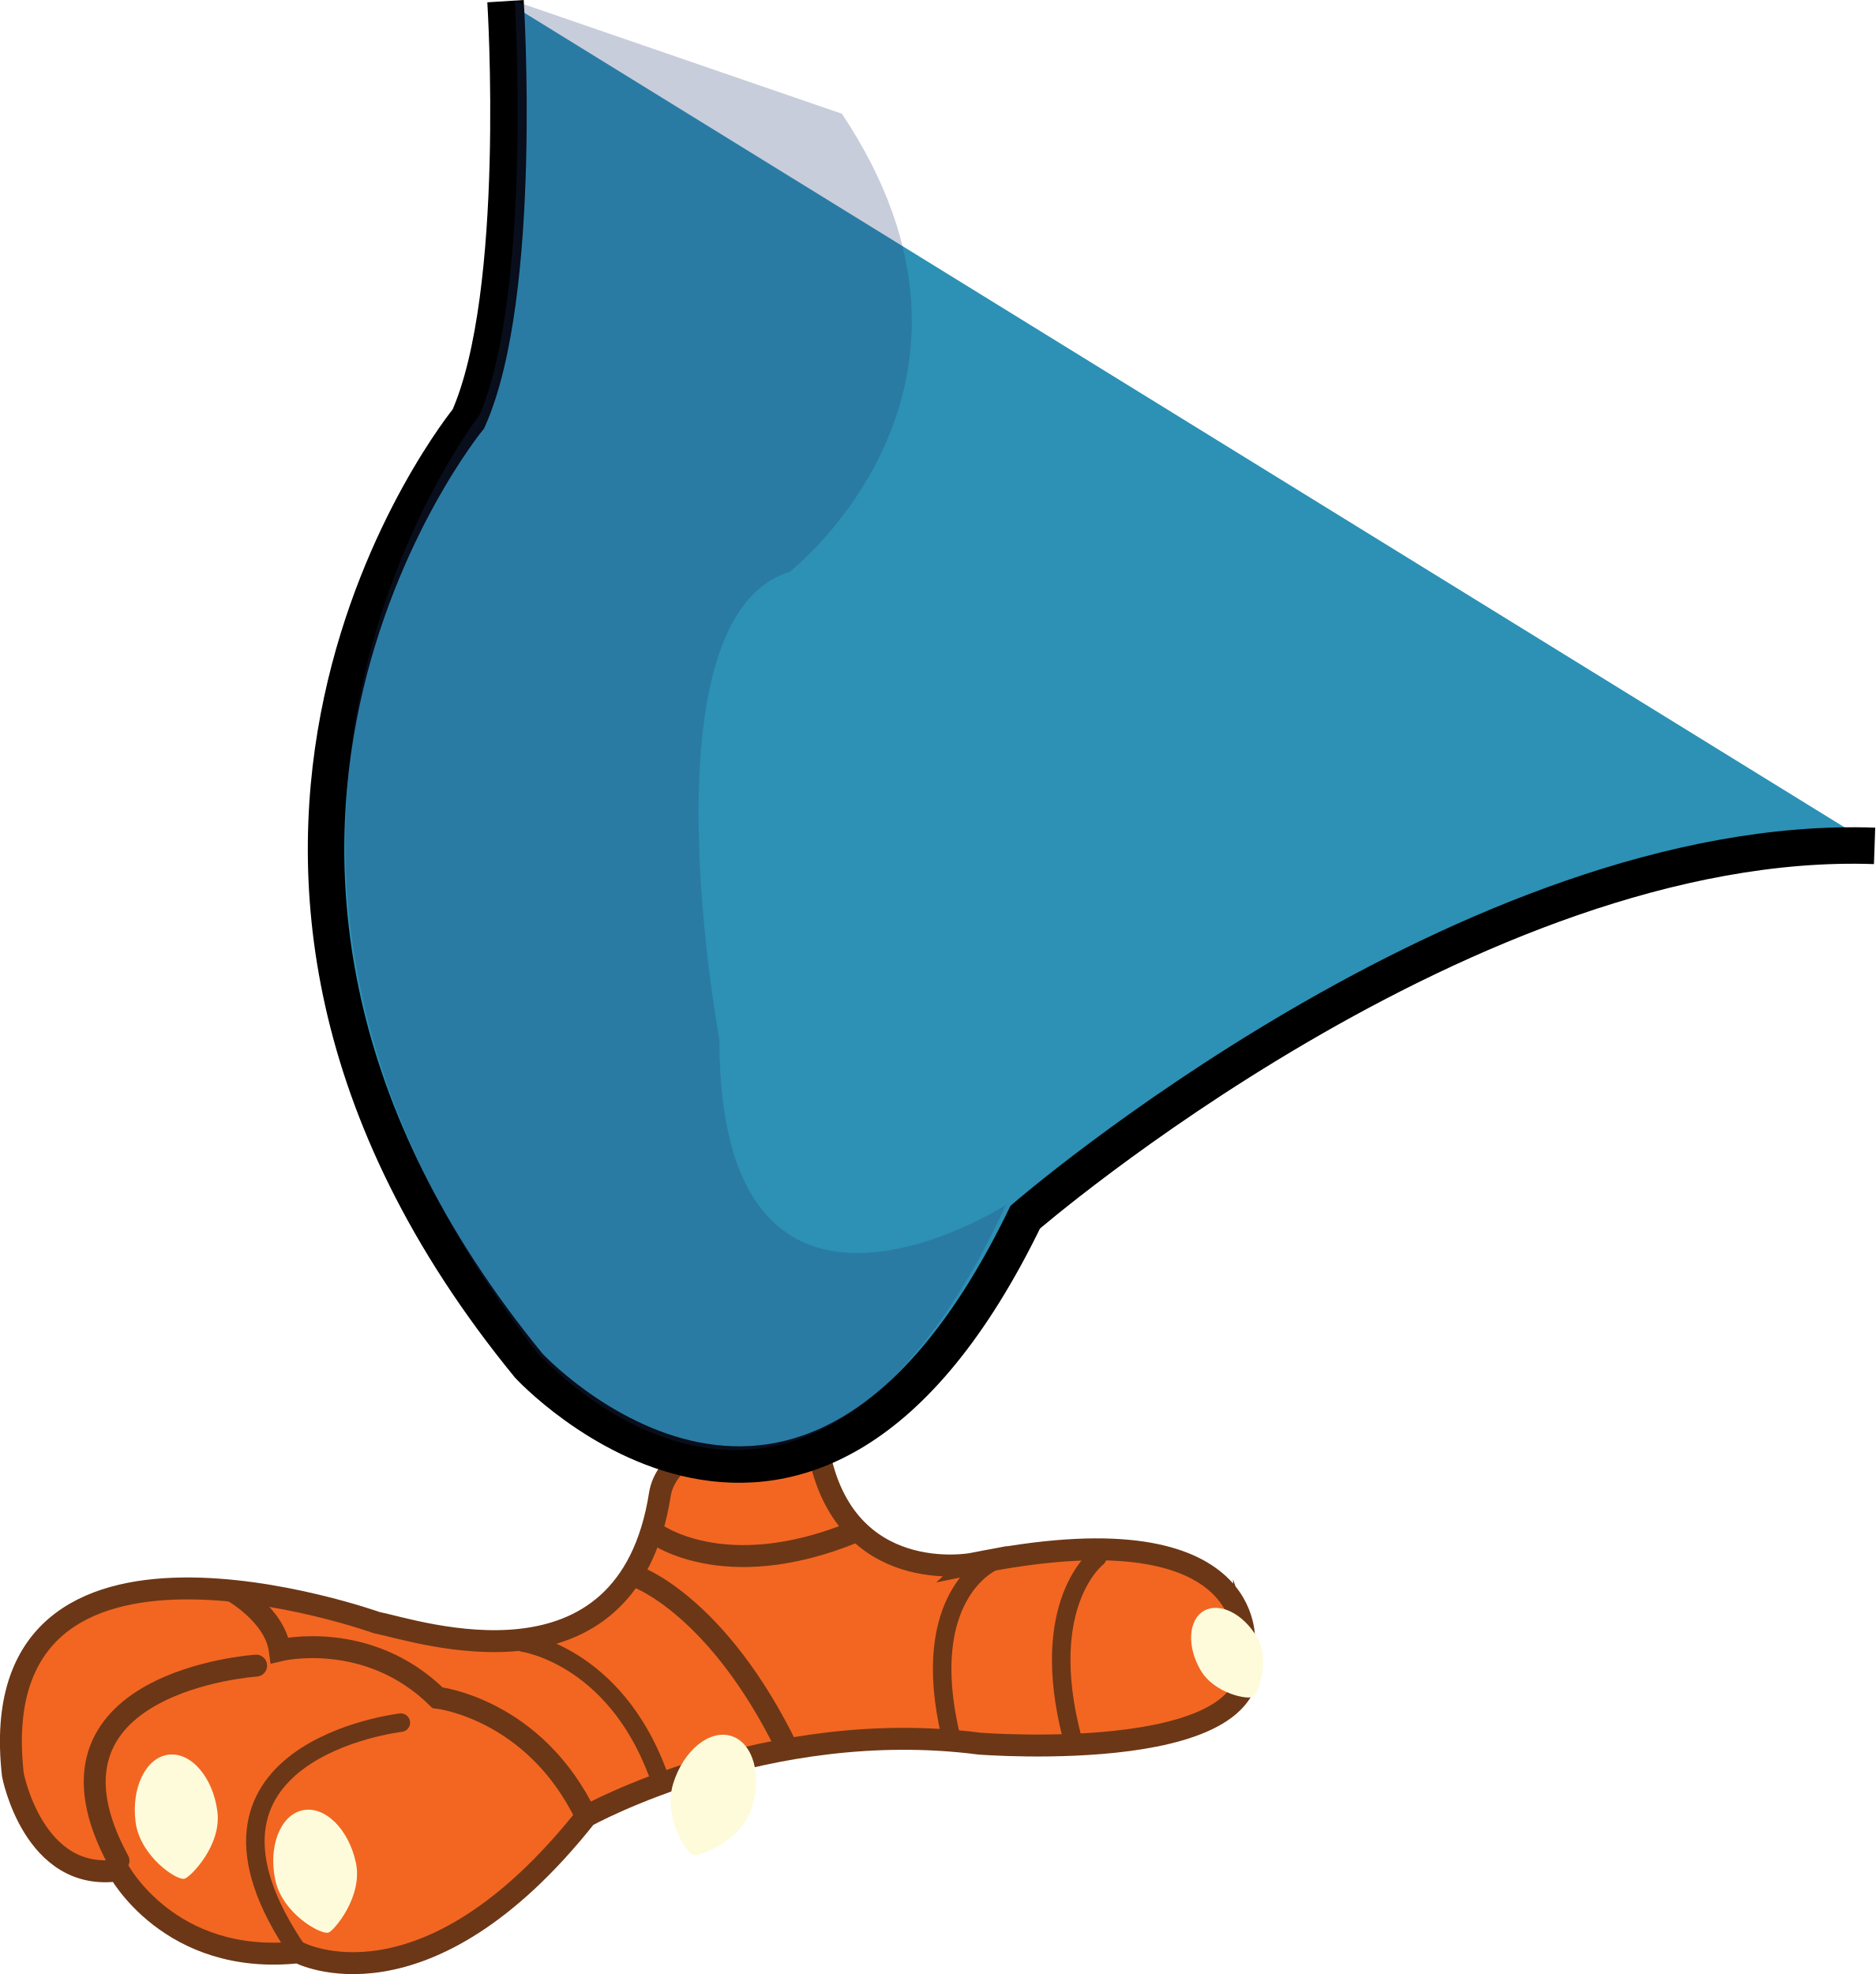
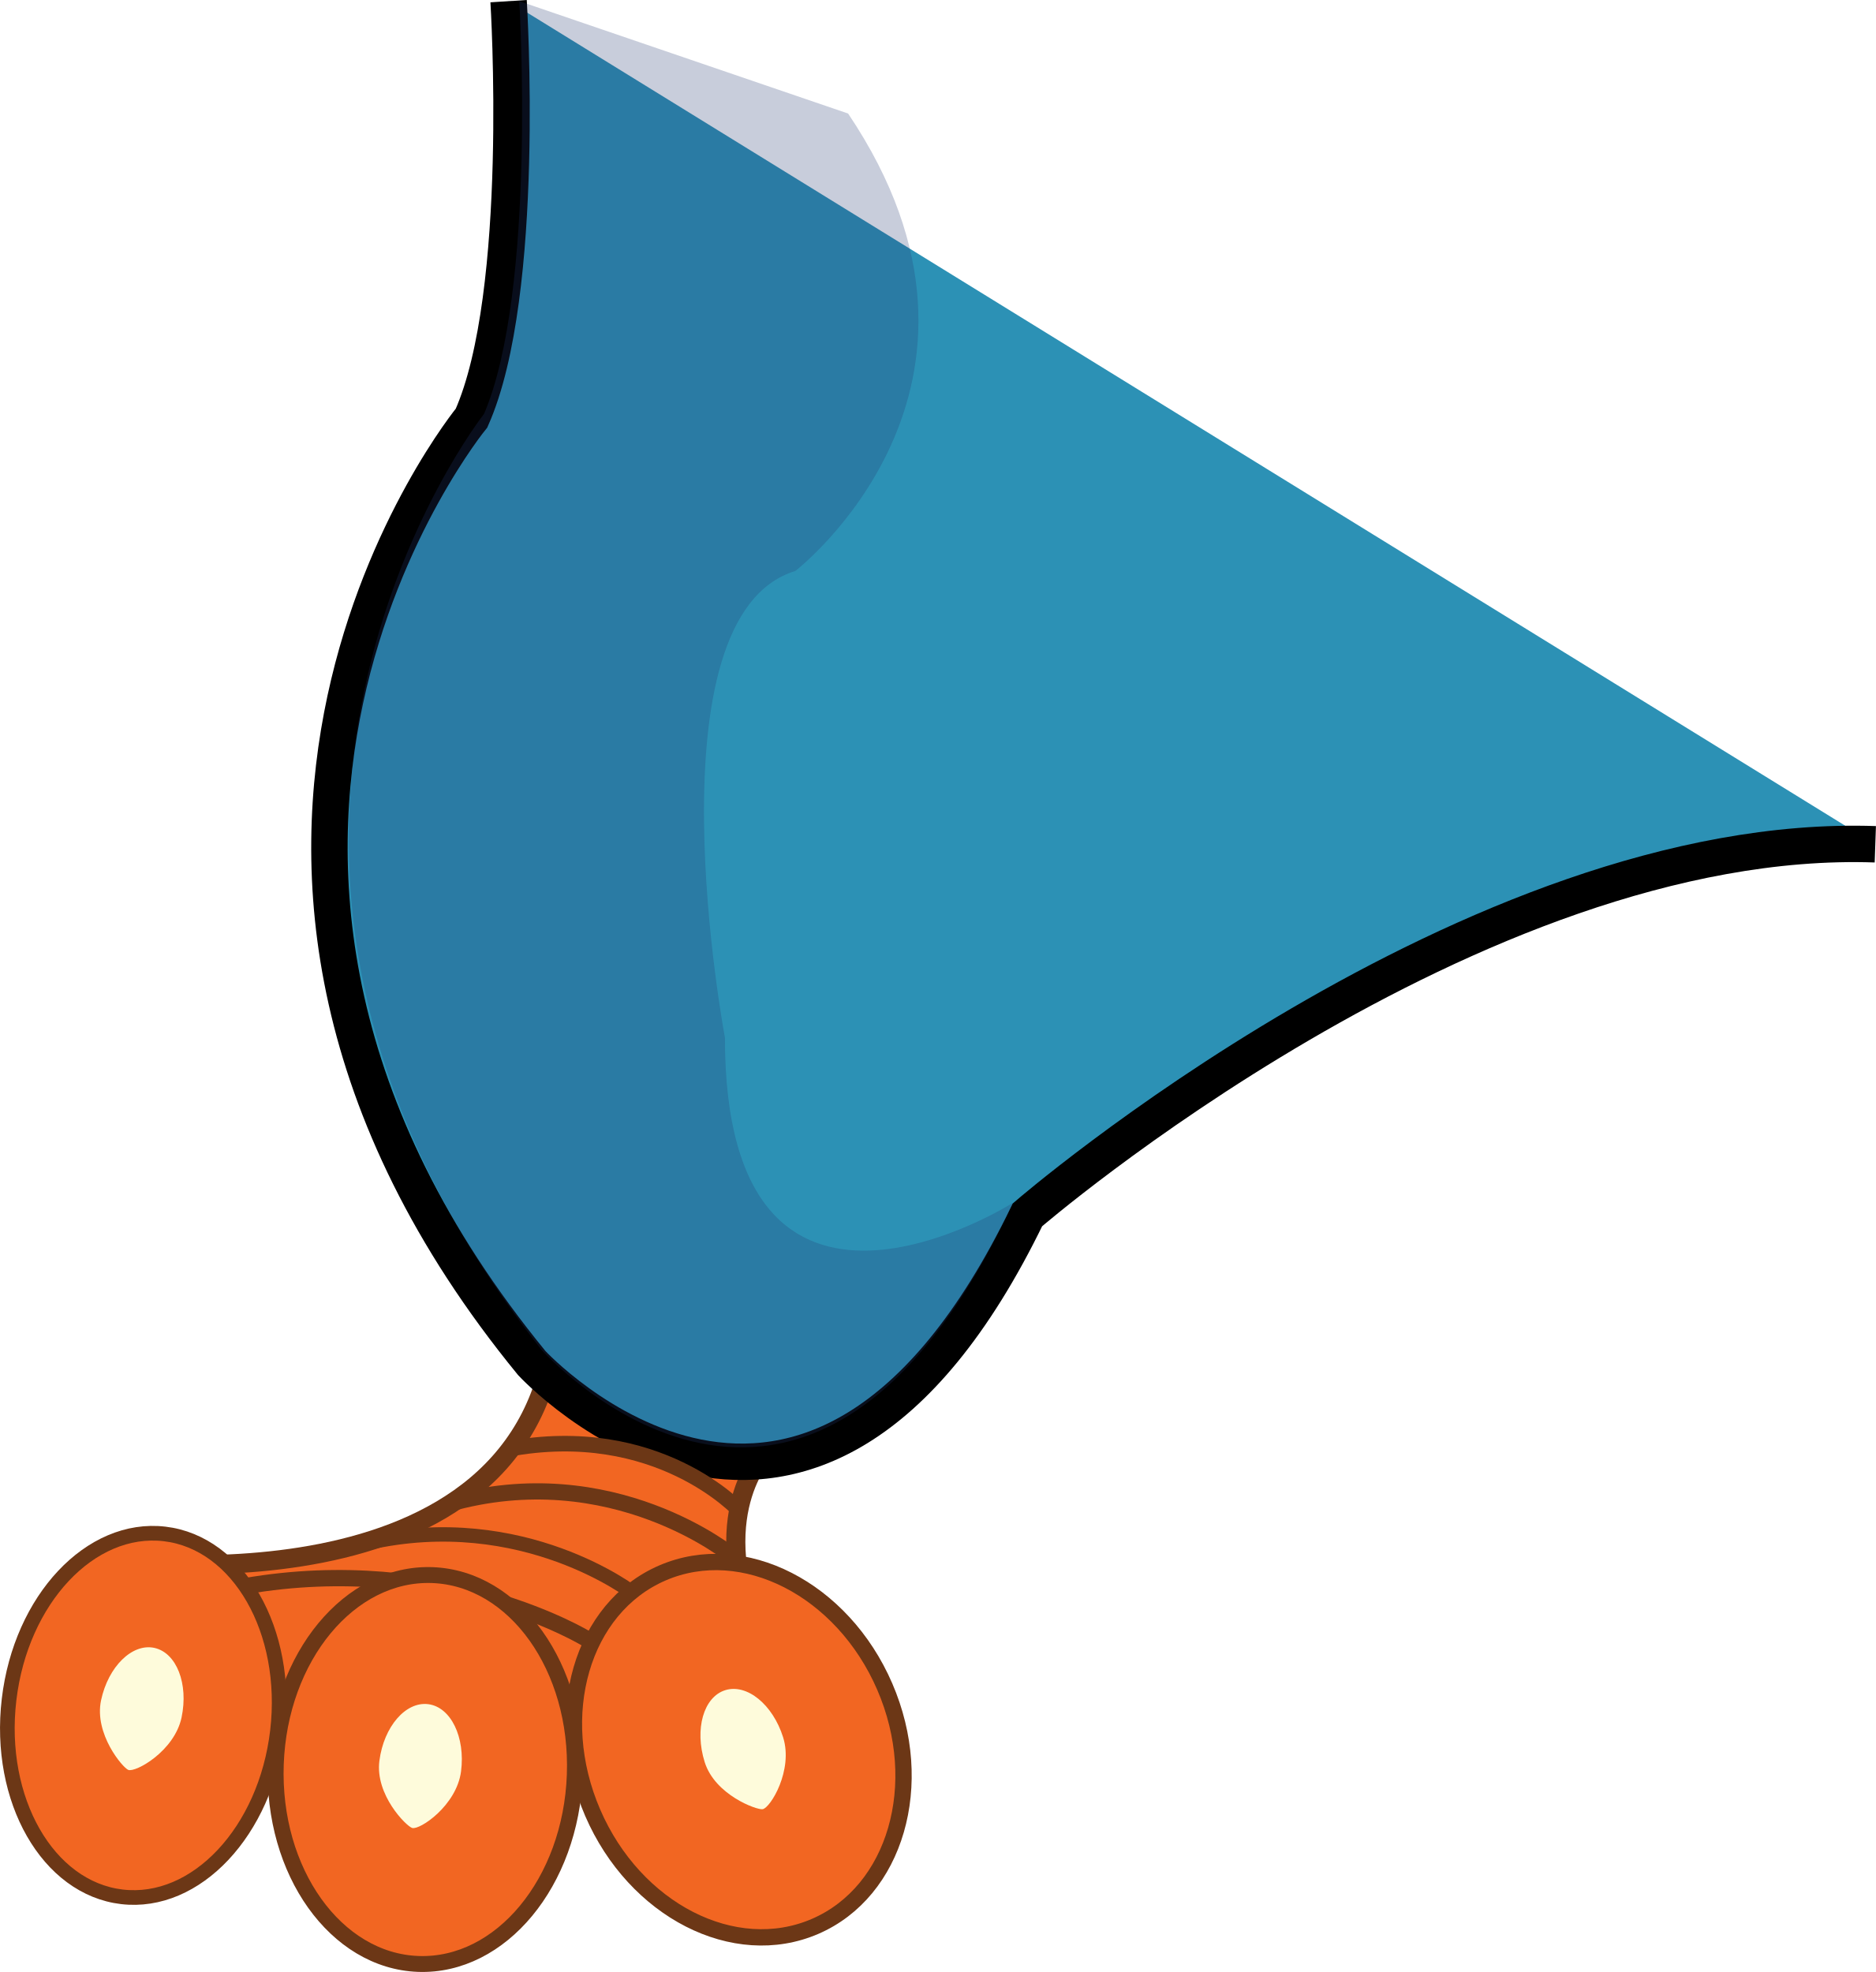
- <svg xmlns="http://www.w3.org/2000/svg" width="39.331mm" height="41.401mm" viewBox="0 0 39.331 41.401" version="1.1" id="svg25743">
-   <defs id="defs25737" />
-   <g id="layer1" transform="translate(-74.82856,-119.0612)">
-     <g id="g25634" transform="translate(13.62246,-59.31437)">
-       <path style="fill:#f26622;stroke:#6c3716;stroke-width:0.46;stroke-miterlimit:10" class="st12" d="m 81.596,211.174 c 0,0 -2.688,0.511 -3.223,-2.389 -0.196,-1.069 -3.125,-0.357 -3.326,0.931 -0.685,4.376 -5.099,2.857 -5.94,2.691 0,0 -8.326,-2.974 -7.631,3.191 0,0 0.431,2.267 2.217,2.003 0,0 1.072,2.011 3.77,1.72 0,0 2.646,1.426 6.038,-2.852 0,0 3.778,-2.103 8.247,-1.524 0,0 6.474,0.508 5.551,-2.103 0,0.003 0.307,-2.9 -5.704,-1.667 z" id="path3996" />
-       <path style="fill:#f26622;stroke:#6c3716;stroke-width:0.388;stroke-linecap:round;stroke-miterlimit:10" class="st13" d="m 69.613,214.505 c 0,0 -5.059,0.582 -2.148,4.815" id="path3998" />
-       <path style="fill:#2c91b5;stroke:#000000;stroke-width:0.765;stroke-miterlimit:10" class="st18" d="m 71.809,178.4 c 0,0 0.389,6.133 -0.778,8.76 0,0 -7.496,9.149 1.265,19.857 0,0 5.839,6.326 10.414,-3.114 0,0 9.345,-8.08 17.814,-7.787" id="path4012" />
-       <path style="opacity:0.25;fill:#23366f;stroke-width:0.265" class="st19" d="m 72.004,178.4 c 0,0 0.368,6.072 -0.736,8.673 0,0 -7.08,9.059 1.196,19.661 0,0 5.517,6.265 9.84,-3.085 0,0 -6.009,3.836 -6.009,-3.471 0,0 -1.651,-8.845 1.468,-9.805 0,0 4.953,-3.844 1.101,-9.612" id="path4014" />
-       <path style="fill:#fefbdb;stroke-width:0.265" class="st49" d="m 87.57,212.711 c -0.291,-0.495 -0.791,-0.741 -1.117,-0.548 -0.325,0.191 -0.355,0.749 -0.064,1.244 0.291,0.495 1.016,0.632 1.117,0.548 0.077,-0.064 0.355,-0.749 0.064,-1.244 z" id="path4057" />
-       <path style="fill:#fefbdb;stroke-width:0.265" class="st49" d="m 76.976,216.296 c 0.217,-0.691 0.024,-1.368 -0.431,-1.511 -0.455,-0.143 -1,0.299 -1.217,0.99 -0.217,0.691 0.267,1.484 0.431,1.511 0.122,0.021 1,-0.299 1.217,-0.99 z" id="path4059" />
-       <path style="fill:#fefbdb;stroke-width:0.265" class="st49" d="m 68.671,217.444 c -0.151,-0.709 -0.654,-1.201 -1.119,-1.101 -0.466,0.101 -0.722,0.754 -0.572,1.463 0.151,0.709 0.966,1.159 1.119,1.101 0.116,-0.045 0.722,-0.754 0.572,-1.463 z" id="path4065" />
-       <path style="fill:#f26622;stroke:#6c3716;stroke-width:0.46;stroke-miterlimit:10" class="st12" d="m 66.08,211.743 c 0,0 0.894,0.497 0.995,1.244 0,0 1.841,-0.447 3.307,0.995 0,0 2.029,0.225 3.117,2.487" id="path4067" />
-       <path style="fill:#f26622;stroke:#6c3716;stroke-width:0.388;stroke-linecap:round;stroke-miterlimit:10" class="st13" d="m 72.182,212.827 c 0,0 1.884,0.265 2.81,2.712" id="path4069" />
-       <path style="fill:#f26622;stroke:#6c3716;stroke-width:0.388;stroke-linecap:round;stroke-miterlimit:10" class="st13" d="m 84.22,211.041 c 0,0 -1.257,0.958 -0.529,3.77" id="path4071" />
-       <path style="fill:#f26622;stroke:#6c3716;stroke-width:0.388;stroke-linecap:round;stroke-miterlimit:10" class="st13" d="m 82.006,211.139 c 0,0 -1.556,0.693 -0.86,3.638" id="path4073" />
-       <path style="fill:#f26622;stroke:#6c3716;stroke-width:0.46;stroke-miterlimit:10" class="st12" d="m 74.589,211.457 c 0,0 1.68,0.611 3.13,3.59" id="path4075" />
-       <path style="fill:#f26622;stroke:#6c3716;stroke-width:0.46;stroke-miterlimit:10" class="st12" d="m 74.896,210.502 c 0,0 1.45,1.146 4.239,0" id="path4077" />
-       <path style="fill:#f26622;stroke:#6c3716;stroke-width:0.46;stroke-linecap:round;stroke-miterlimit:10" class="st50" d="m 66.578,213.309 c 0,0 -4.937,0.323 -2.887,4.093" id="path4079" />
-       <path style="fill:#fefbdb;stroke-width:0.265" class="st49" d="m 65.765,216.365 c -0.093,-0.717 -0.553,-1.249 -1.027,-1.188 -0.474,0.061 -0.781,0.693 -0.688,1.413 0.093,0.717 0.868,1.236 1.027,1.188 0.122,-0.034 0.783,-0.696 0.688,-1.413 z" id="path4081" />
+ <svg xmlns="http://www.w3.org/2000/svg" width="39.414mm" height="41.437mm" viewBox="0 0 39.414 41.437" version="1.1" id="svg25657">
+   <defs id="defs25651" />
+   <g id="layer1" transform="translate(-88.39414,-137.9423)">
+     <g transform="matrix(-1,0,0,1,219.8336,-41.40426)" id="g25649">
+       <path style="fill:#f26622;stroke:#6c3716;stroke-width:0.402;stroke-miterlimit:10" class="st15" d="m 115.322,209.814 c 0,0 1.278,1.225 0.273,3.77 -1.005,2.548 2.815,3.551 2.815,3.551 0,0 11.126,-2.749 10.856,-5.027 0,0 -9.046,1.341 -9.517,-5.027 l -5.495,1.543 0.609,0.558 z" id="path4002" />
+       <ellipse style="fill:#f26622;stroke:#6c3716;stroke-width:0.343;stroke-miterlimit:10" transform="rotate(-66.63965)" class="st16" cx="-152.434" cy="192.108" rx="4.045" ry="3.342" id="ellipse4004" />
+       <ellipse style="fill:#f26622;stroke:#6c3716;stroke-width:0.308;stroke-miterlimit:10" transform="rotate(-6.707159)" class="st17" cx="102.394" cy="228.917" rx="2.839" ry="3.839" id="ellipse4006" />
+       <path style="fill:#2c91b5;stroke:#000000;stroke-width:0.765;stroke-miterlimit:10" class="st18" d="m 120.754,179.371 c 0,0 -0.389,6.133 0.778,8.76 0,0 7.496,9.149 -1.265,19.857 0,0 -5.839,6.326 -10.414,-3.114 0,0 -9.345,-8.08 -17.814,-7.787" id="path4008" />
+       <path style="opacity:0.25;fill:#23366f;stroke-width:0.265" class="st19" d="m 120.529,179.371 c 0,0 -0.37,6.072 0.741,8.673 0,0 7.133,9.059 -1.204,19.661 0,0 -5.559,6.265 -9.911,-3.085 0,0 6.054,3.836 6.054,-3.471 0,0 1.664,-8.845 -1.479,-9.805 0,0 -4.99,-3.844 -1.109,-9.612" id="path4010" />
+       <path style="fill:none;stroke:#6c3716;stroke-width:0.327;stroke-miterlimit:10" class="st44" d="m 115.896,211.094 c 0,0 1.73,-1.892 4.884,-1.296" id="path4045" />
+       <path style="fill:none;stroke:#6c3716;stroke-width:0.341;stroke-miterlimit:10" class="st45" d="m 116.05,212.044 c 0,0 2.524,-2.085 5.99,-1.09" id="path4047" />
+       <path style="fill:none;stroke:#6c3716;stroke-width:0.303;stroke-miterlimit:10" class="st46" d="m 118.121,212.835 c 0,0 2.323,-1.812 5.599,-1.066" id="path4049" />
+       <path style="fill:none;stroke:#6c3716;stroke-width:0.342;stroke-miterlimit:10" class="st47" d="m 119.116,213.783 c 0,0 2.987,-1.831 7.176,-1.106" id="path4051" />
+       <ellipse style="fill:#f26622;stroke:#6c3716;stroke-width:0.334;stroke-miterlimit:10" transform="rotate(-2.057269)" class="st48" cx="114.652" cy="220.787" rx="3.143" ry="4.088" id="ellipse4053" />
+       <path style="fill:#fefbdb;stroke-width:0.265" class="st49" d="m 116.634,216.373 c 0.217,-0.691 0.024,-1.368 -0.431,-1.511 -0.455,-0.143 -1,0.299 -1.217,0.99 -0.217,0.691 0.267,1.484 0.431,1.511 0.124,0.018 1,-0.299 1.217,-0.99 z" id="path4055" />
+       <path style="fill:#fefbdb;stroke-width:0.265" class="st49" d="m 123.468,216.344 c -0.093,-0.717 -0.553,-1.249 -1.027,-1.188 -0.474,0.061 -0.781,0.693 -0.688,1.413 0.093,0.717 0.868,1.236 1.027,1.188 0.122,-0.037 0.783,-0.696 0.688,-1.413 z" id="path4061" />
+       <path style="fill:#fefbdb;stroke-width:0.265" class="st49" d="m 129.316,215.074 c -0.151,-0.709 -0.654,-1.201 -1.119,-1.101 -0.466,0.101 -0.722,0.754 -0.572,1.463 0.151,0.709 0.966,1.159 1.119,1.101 0.116,-0.045 0.722,-0.757 0.572,-1.463 z" id="path4063" />
    </g>
  </g>
</svg>
